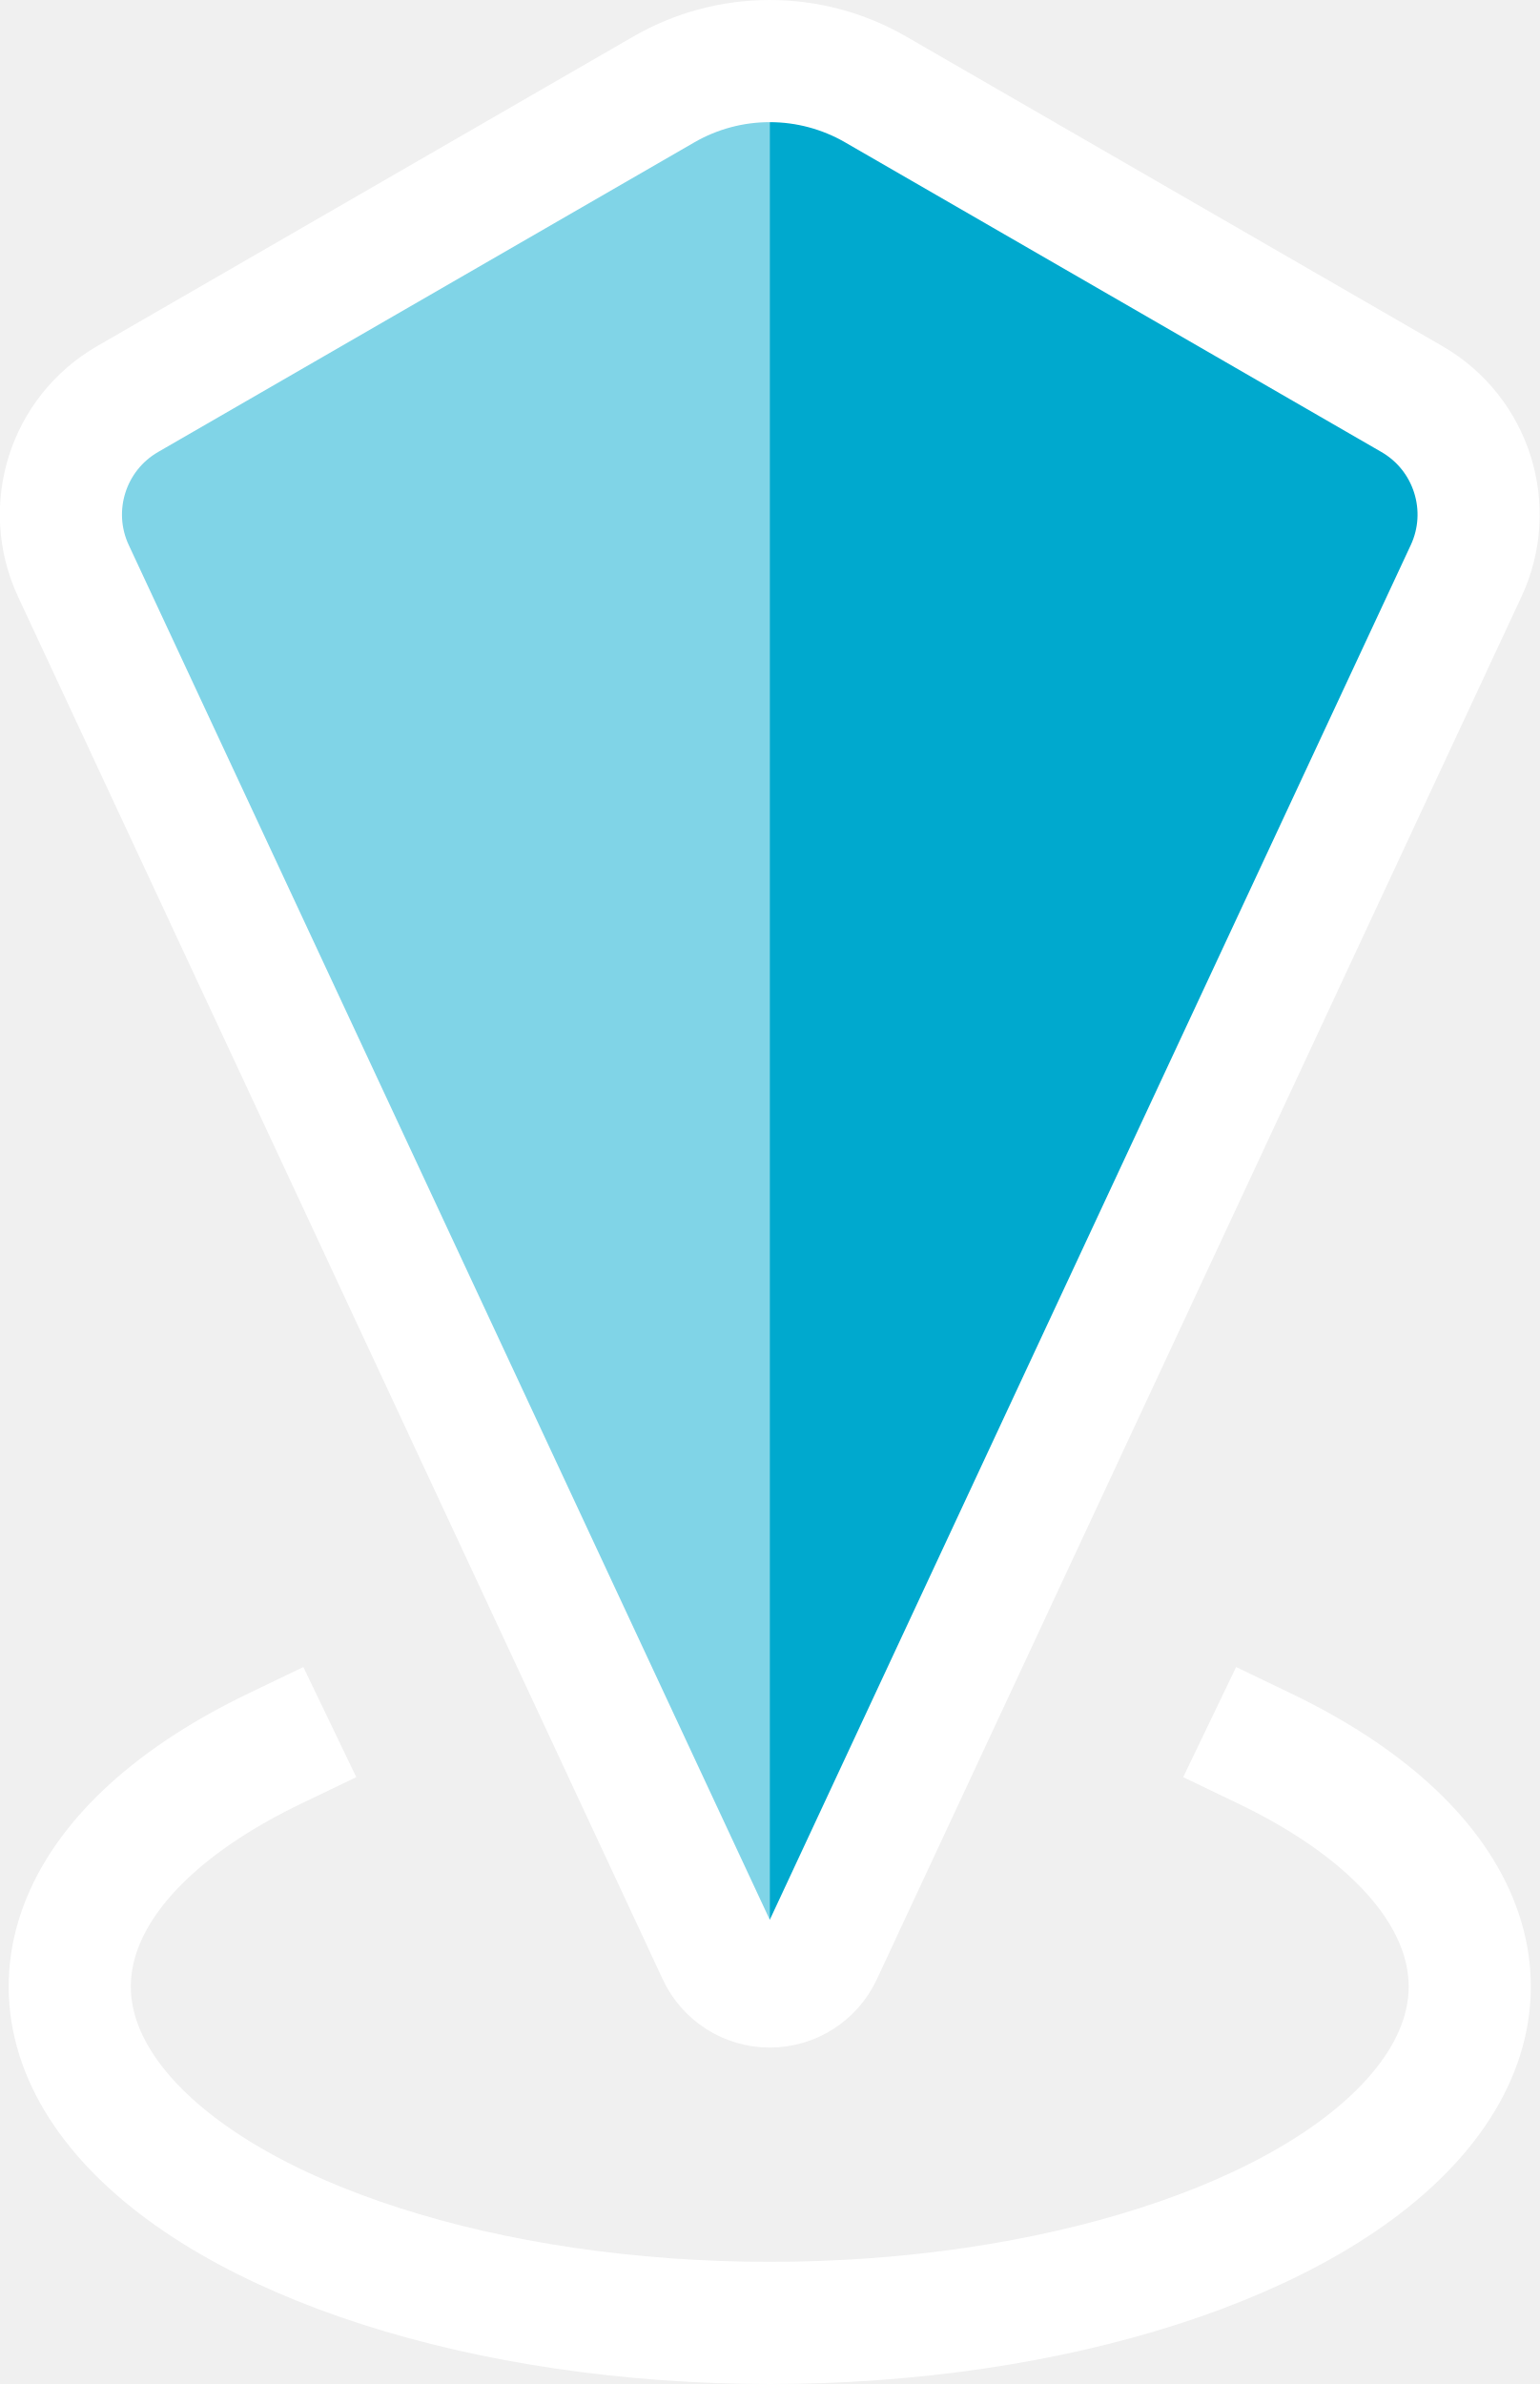
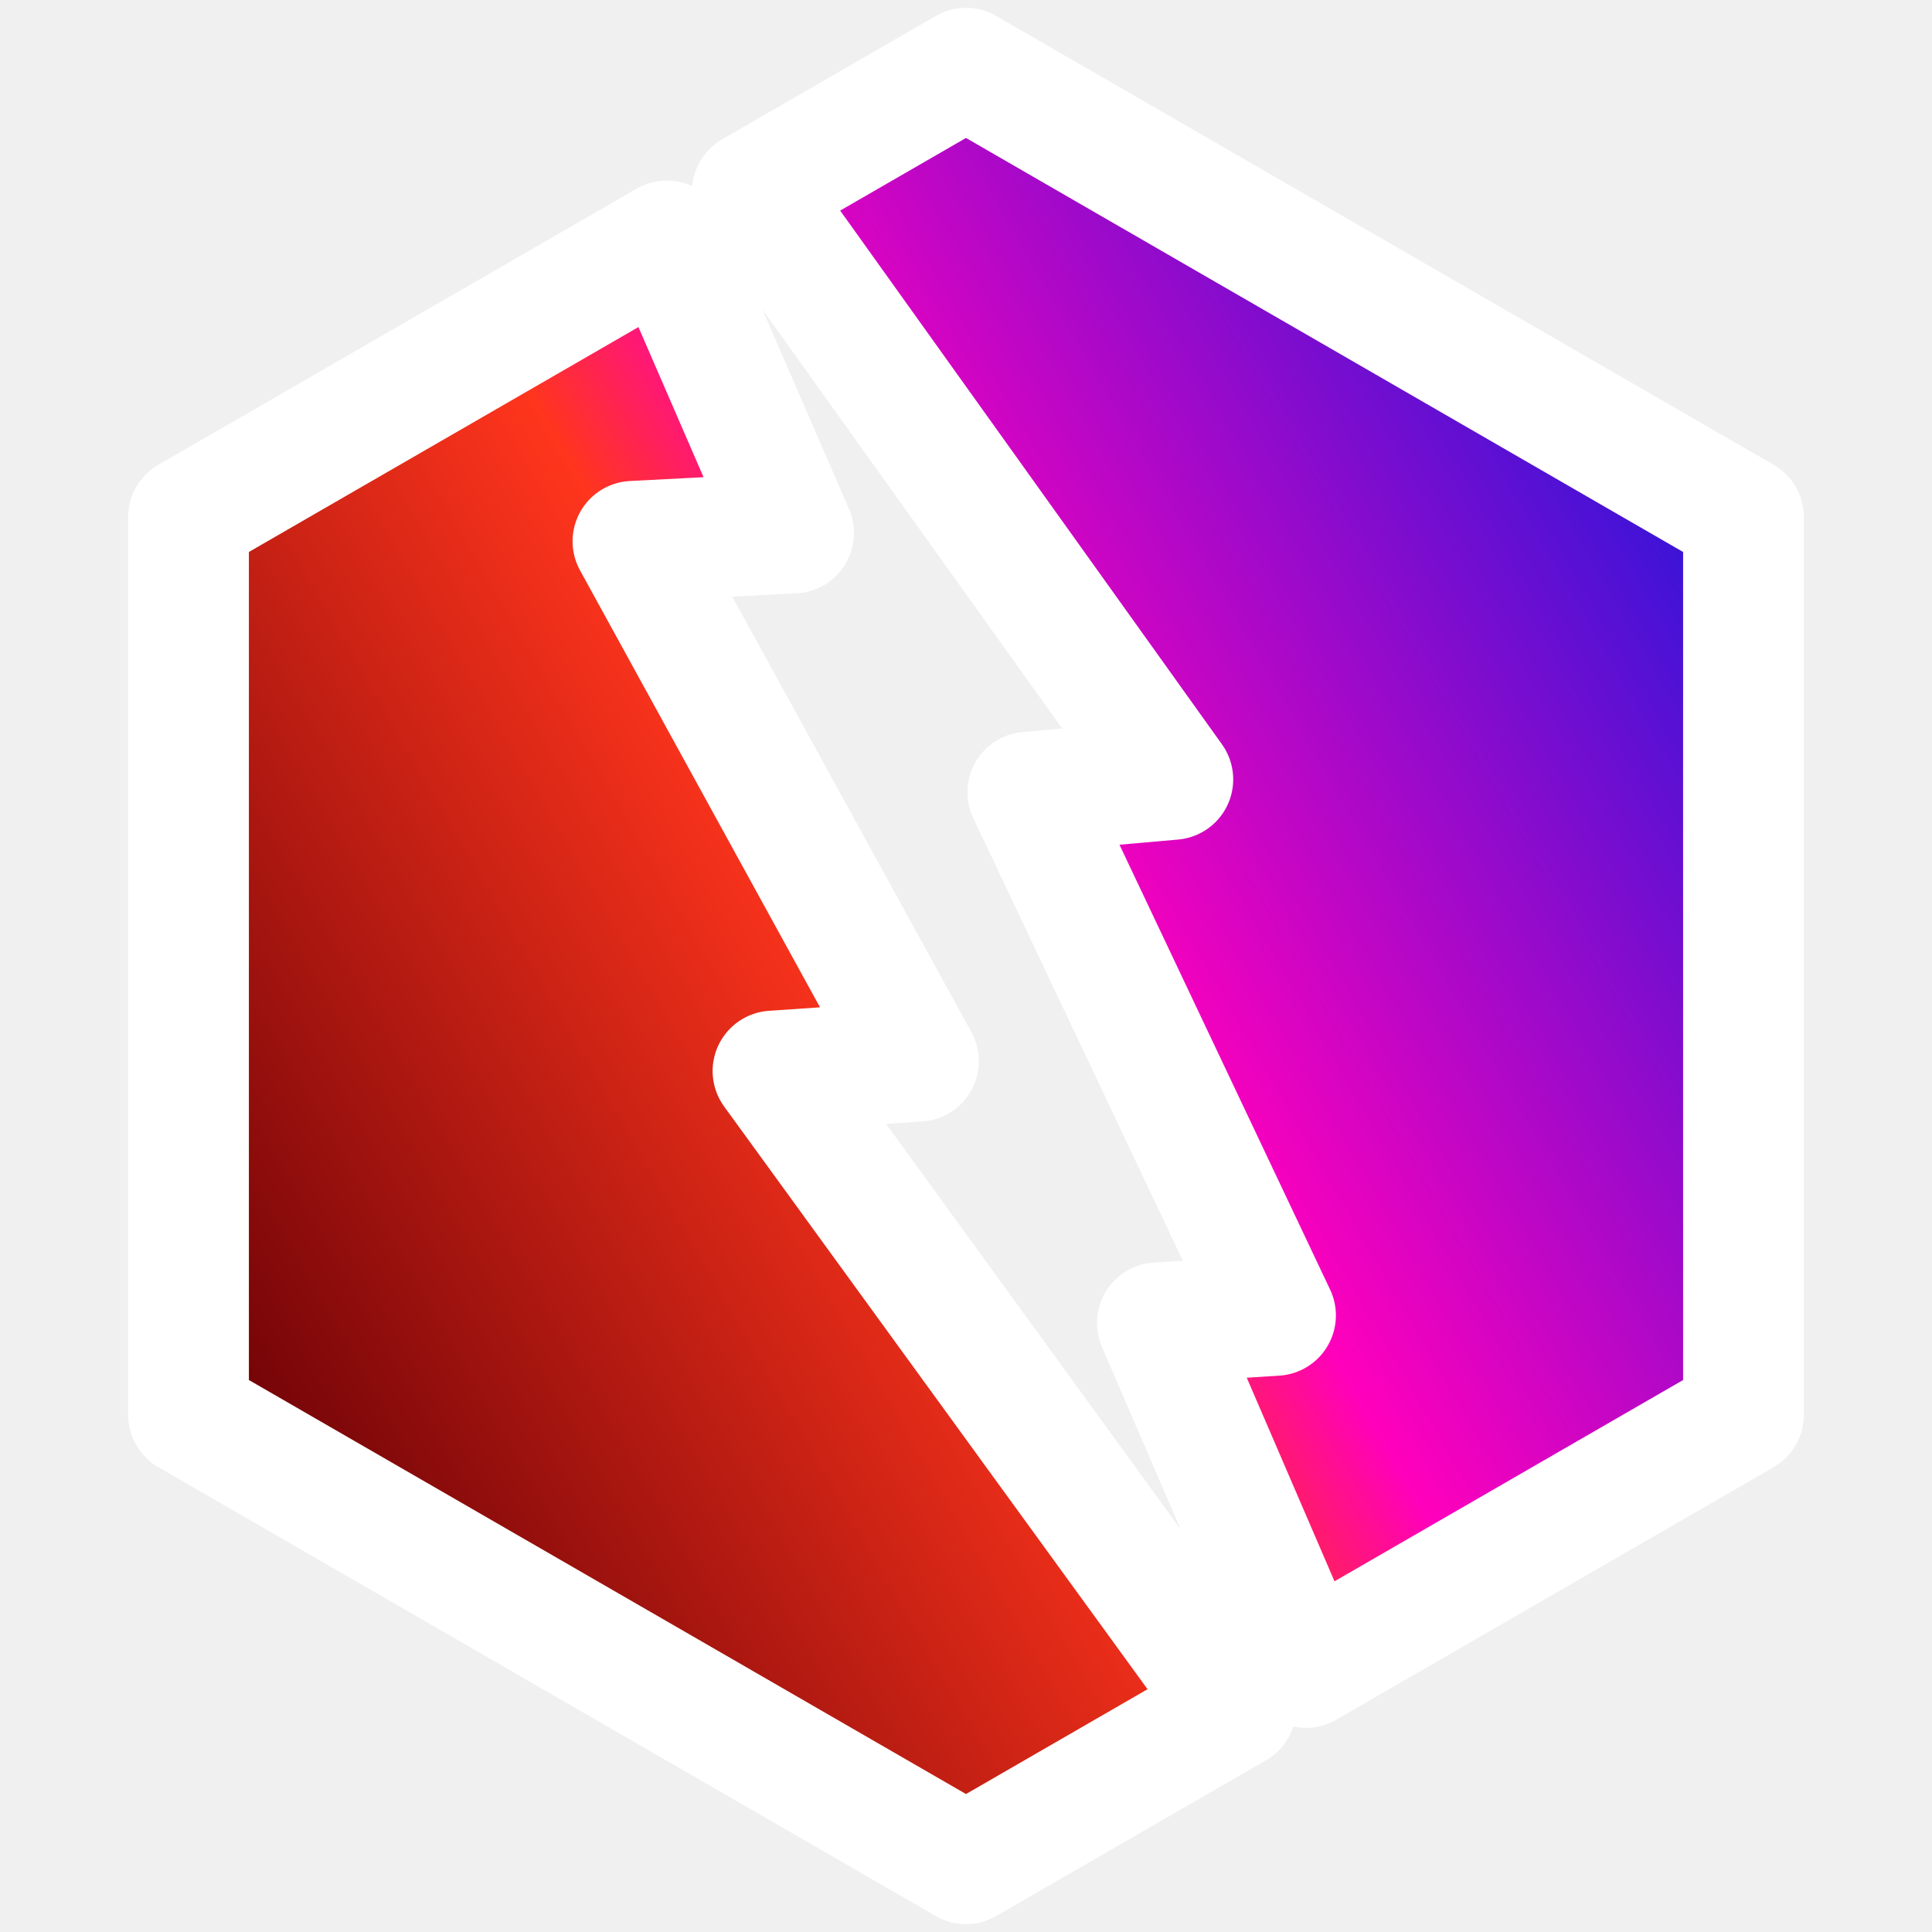
- <svg xmlns="http://www.w3.org/2000/svg" version="1.1" id="Layer_1" x="0px" y="0px" viewBox="0 0 37.809 58.546" xml:space="preserve" width="37.809" height="58.546">
-   <path id="path8586" style="opacity:1;fill:#80d4e7;fill-opacity:1;stroke-width:4.702;stroke-linecap:round;stroke-linejoin:round" d="m 18.904,1.5 a 5.196,5.196 0 0 0 -2.598,0.695 L 3.133,9.801 A 3.274,3.274 0 0 0 1.803,14.02 L 17.637,47.977 a 1.399,1.399 0 0 0 1.268,0.807 z" />
-   <defs id="defs87" />
-   <style type="text/css" id="style2">
- 	.st0{fill:none;}
- 	.st1{opacity:0.6;fill:#00A9CE;}
- 	.st2{opacity:0.8;fill:#00A9CE;}
- 	.st3{opacity:0.5;fill:#00A9CE;}
- 	.st4{fill:#00A9CE;}
- </style>
-   <polygon class="st0" points="" id="polygon4" transform="translate(-31.09557,-9.304688)" />
-   <path id="path10531" style="opacity:1;fill:#00a9ce;fill-opacity:1;stroke-width:4.702;stroke-linecap:round;stroke-linejoin:round" d="m 18.904,1.5 a 5.196,5.196 0 0 1 2.598,0.695 l 13.174,7.605 a 3.274,3.274 0 0 1 1.33,4.219 L 20.172,47.977 a 1.399,1.399 0 0 1 -1.268,0.807 z" />
-   <path id="path10809" style="opacity:1;fill:none;stroke:#ffffff;stroke-width:3;stroke-linecap:round;stroke-linejoin:bevel;stroke-miterlimit:4;stroke-dasharray:none;stroke-opacity:1;paint-order:markers fill stroke" d="m 18.904,1.5 a 5.196,5.196 0 0 0 -2.598,0.695 L 3.133,9.801 A 3.274,3.274 0 0 0 1.803,14.02 L 17.637,47.977 a 1.399,1.399 0 0 0 1.268,0.807 1.399,1.399 0 0 0 1.268,-0.807 L 36.006,14.02 A 3.274,3.274 0 0 0 34.676,9.801 L 21.502,2.195 a 5.196,5.196 0 0 0 -2.598,-0.695 z" />
-   <path style="opacity:1;fill:none;fill-opacity:1;stroke:#ffffff;stroke-width:3;stroke-linecap:square;stroke-linejoin:round;stroke-miterlimit:4;stroke-dasharray:none;stroke-opacity:1" id="path11037" d="M 31.06,42.941 A 17.191,8.263 0 0 1 34.787,51.945 17.191,8.263 0 0 1 18.904,57.046 17.191,8.263 0 0 1 3.022,51.945 17.191,8.263 0 0 1 6.748,42.941" />
+ <svg xmlns="http://www.w3.org/2000/svg" xmlns:xlink="http://www.w3.org/1999/xlink" id="svg156" viewBox="0 0 400 400" version="1.1" height="400pt" width="400pt">
+   <defs id="defs68">
+     <linearGradient id="linearGradient1040">
+       <stop id="stop1036" offset="0" style="stop-color:#690006;stop-opacity:1" />
+       <stop style="stop-color:#ff351d;stop-opacity:1" offset="0.449" id="stop1044" />
+       <stop id="stop1046" offset="0.57" style="stop-color:#ff00bc;stop-opacity:1" />
+       <stop id="stop1038" offset="1" style="stop-color:#2a15da;stop-opacity:1" />
+     </linearGradient>
+     <linearGradient gradientTransform="matrix(0.8154916,0,0,0.8154916,-106.1561,-77.20832)" gradientUnits="userSpaceOnUse" y2="225.964" x2="572.816" y1="453.891" x1="178.035" id="linearGradient1042" xlink:href="#linearGradient1040" />
+   </defs>
+   <path id="path987" d="m 200,14.128 -44.234,25.539 87.055,121.7 -30.021,2.653 51.283,108.319 -24.459,1.553 30.753,71.348 90.592,-52.303 V 107.064 Z M 138.075,49.88 39.03,107.064 V 292.936 l 160.97,92.936 55.865,-32.253 -95.823,-131.87 30.116,-2.049 -59.113,-107.628 33.254,-1.718 z" style="fill:url(#linearGradient1042);fill-opacity:1;stroke:#ffffff;stroke-width:25;stroke-linecap:round;stroke-linejoin:round;stroke-miterlimit:4;stroke-dasharray:none;stroke-dashoffset:0;stroke-opacity:1;paint-order:markers fill stroke" />
</svg>
